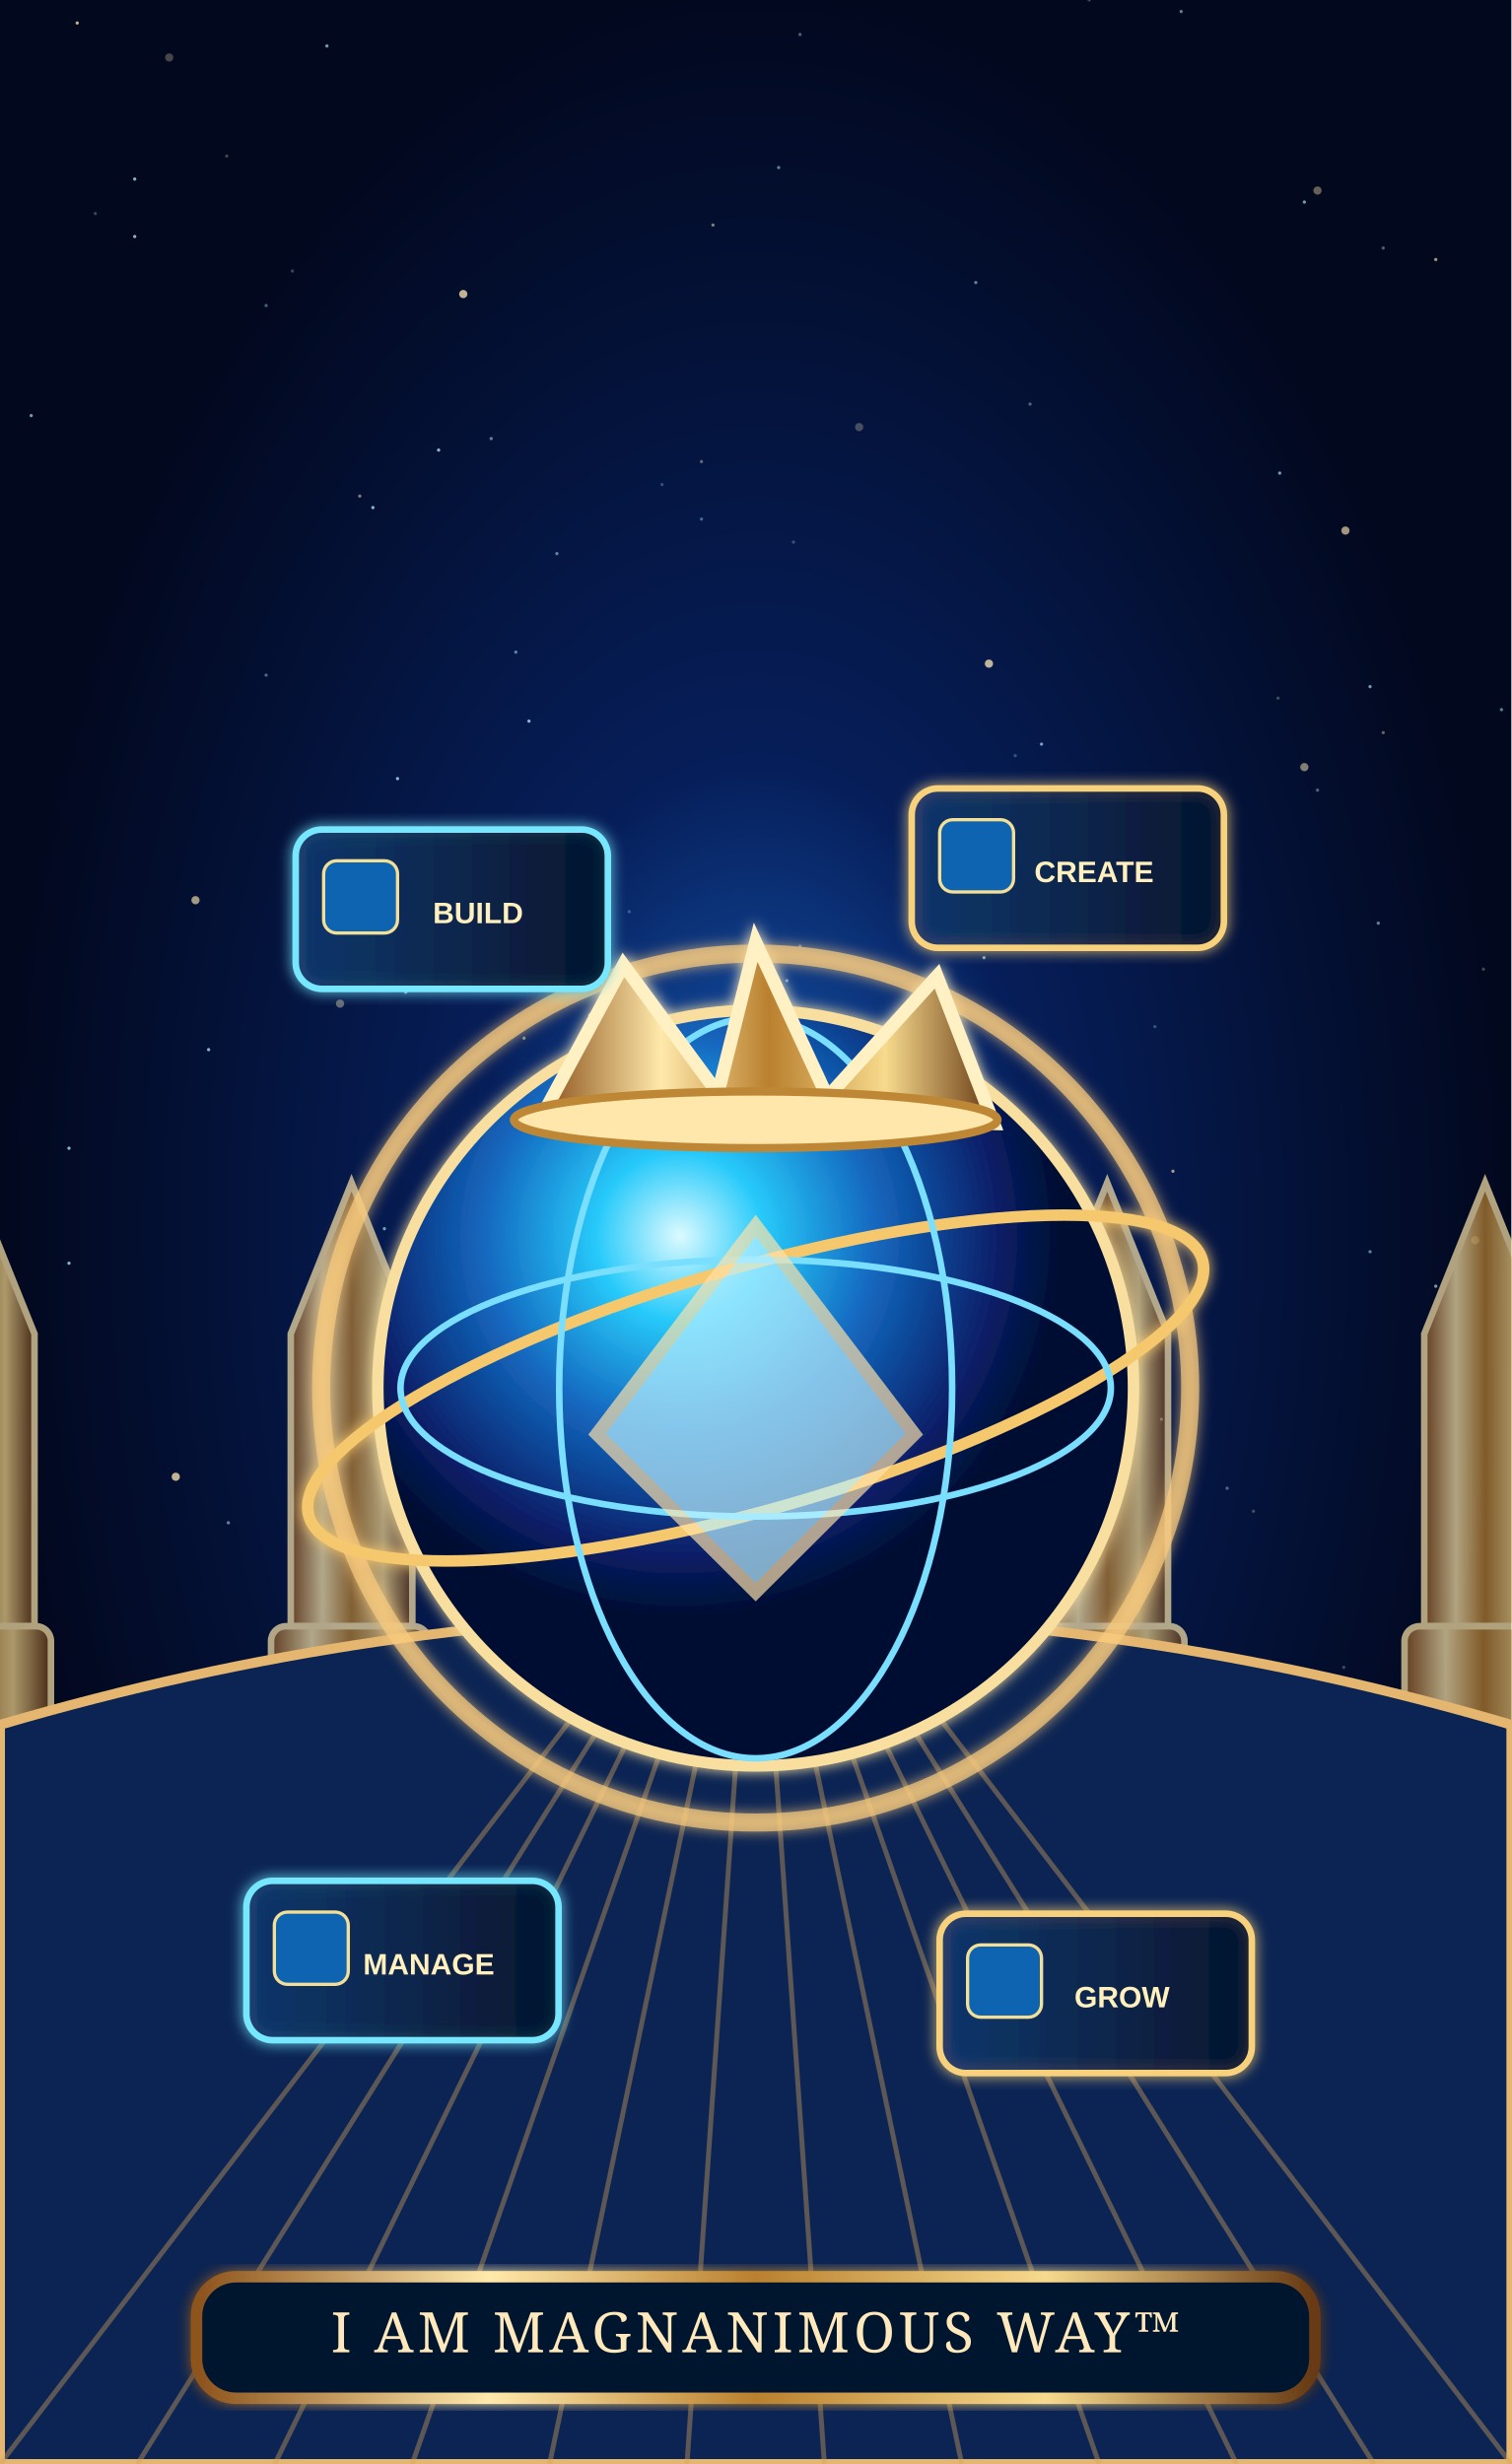
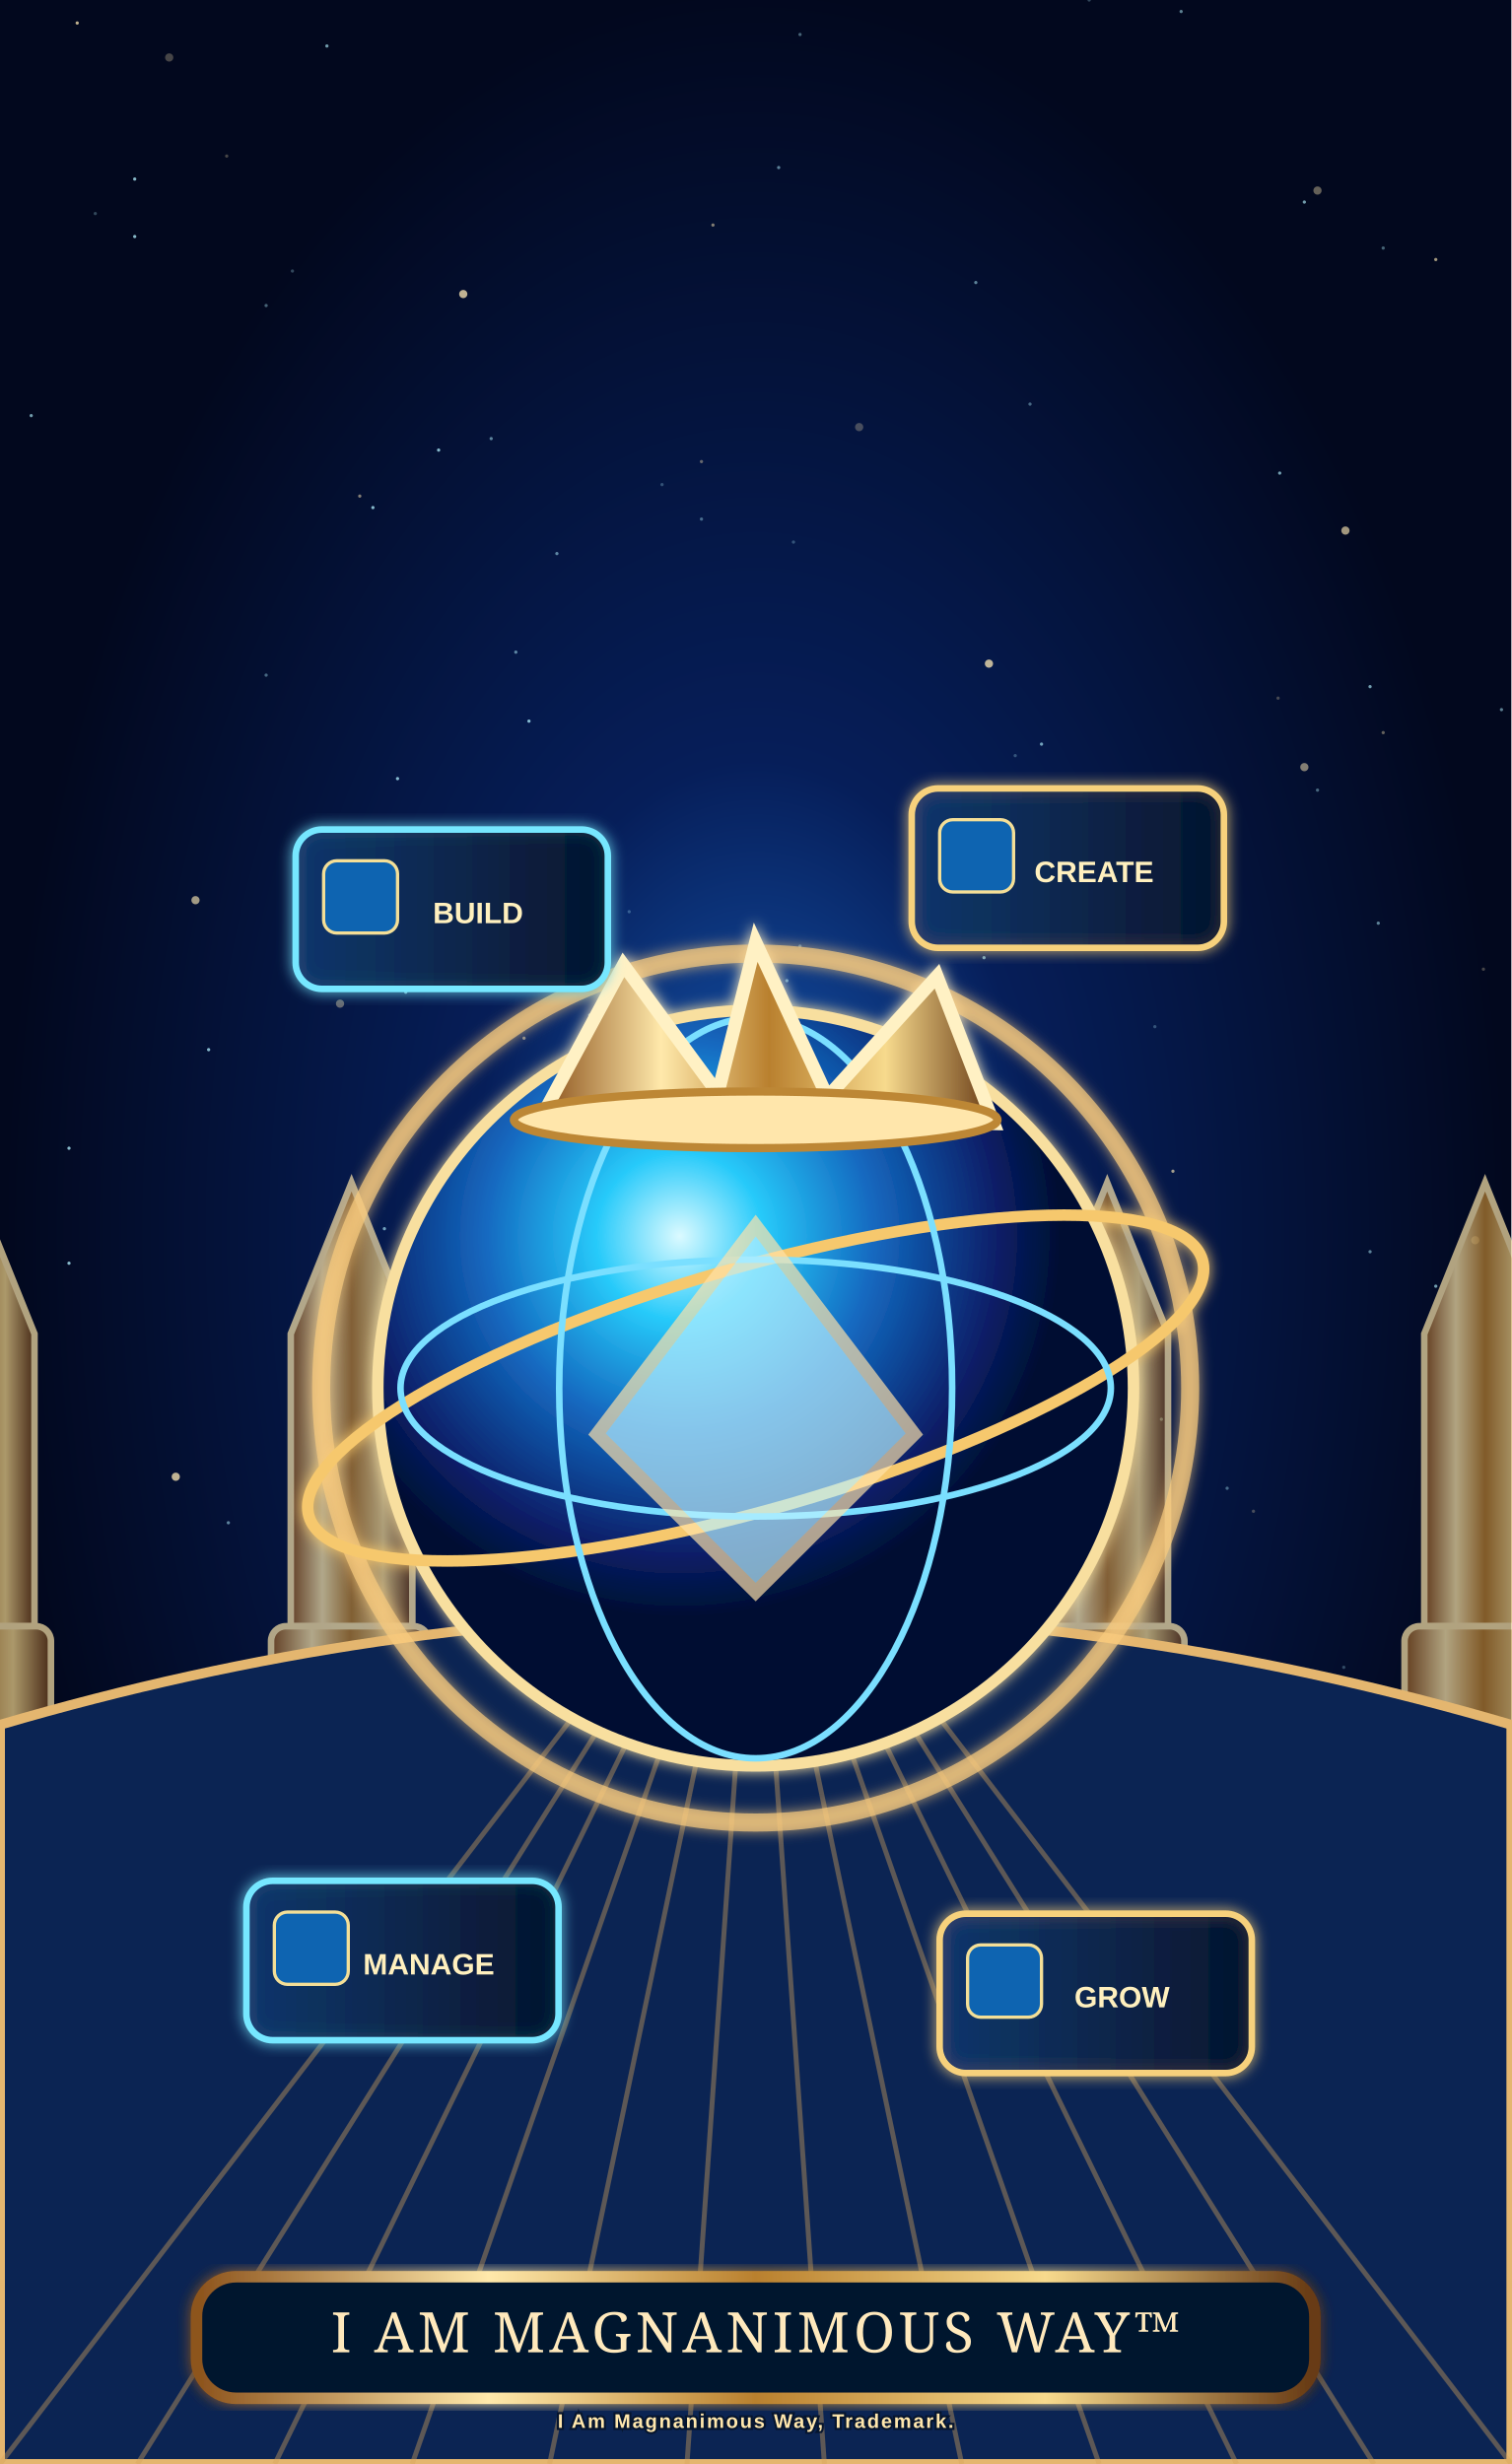
<svg xmlns="http://www.w3.org/2000/svg" viewBox="0 0 920 1500" width="920" height="1500">
  <defs>
    <radialGradient id="sky">
      <stop stop-color="#185fbd" />
      <stop offset=".38" stop-color="#061e59" />
      <stop offset="1" stop-color="#02081e" />
    </radialGradient>
    <linearGradient id="gold">
      <stop stop-color="#8d541d" />
      <stop offset=".26" stop-color="#ffe9ab" />
      <stop offset=".5" stop-color="#b9802e" />
      <stop offset=".76" stop-color="#f7da8d" />
      <stop offset="1" stop-color="#673a14" />
    </linearGradient>
    <radialGradient id="orb" cx=".4" cy=".3">
      <stop stop-color="#dbfaff" />
      <stop offset=".22" stop-color="#27cafa" />
      <stop offset=".51" stop-color="#1469c0" />
      <stop offset=".84" stop-color="#081e67" />
      <stop offset="1" stop-color="#030f33" />
    </radialGradient>
    <linearGradient id="panel">
      <stop stop-color="#12386c" stop-opacity=".94" />
      <stop offset="1" stop-color="#05152e" stop-opacity=".96" />
    </linearGradient>
    <filter id="glow">
      <feGaussianBlur stdDeviation="4" result="a" />
      <feMerge>
        <feMergeNode in="a" />
        <feMergeNode in="SourceGraphic" />
      </feMerge>
    </filter>
  </defs>
  <rect width="920" height="1500" fill="url(#sky)" />
  <circle cx="103" cy="35" r="2.5" fill="#ffeab4" opacity="0.27" />
  <circle cx="162" cy="186" r="1" fill="#b2f2ff" opacity="0.39" />
  <circle cx="339" cy="337" r="1" fill="#b2f2ff" opacity="0.51" />
  <circle cx="634" cy="488" r="1" fill="#ffeab4" opacity="0.63" />
  <circle cx="127" cy="639" r="1" fill="#b2f2ff" opacity="0.75" />
  <circle cx="658" cy="790" r="1" fill="#b2f2ff" opacity="0.27" />
  <circle cx="387" cy="941" r="1" fill="#ffeab4" opacity="0.39" />
  <circle cx="234" cy="1092" r="1" fill="#b2f2ff" opacity="0.51" />
  <circle cx="199" cy="28" r="1" fill="#b2f2ff" opacity="0.63" />
  <circle cx="282" cy="179" r="2.5" fill="#ffeab4" opacity="0.75" />
  <circle cx="483" cy="330" r="1" fill="#b2f2ff" opacity="0.27" />
  <circle cx="802" cy="481" r="1" fill="#b2f2ff" opacity="0.39" />
  <circle cx="319" cy="632" r="1" fill="#ffeab4" opacity="0.51" />
  <circle cx="874" cy="783" r="1" fill="#b2f2ff" opacity="0.63" />
  <circle cx="627" cy="934" r="1" fill="#b2f2ff" opacity="0.75" />
  <circle cx="498" cy="1085" r="1" fill="#ffeab4" opacity="0.27" />
  <circle cx="487" cy="21" r="1" fill="#b2f2ff" opacity="0.39" />
  <circle cx="594" cy="172" r="1" fill="#b2f2ff" opacity="0.51" />
  <circle cx="819" cy="323" r="2.5" fill="#ffeab4" opacity="0.63" />
  <circle cx="242" cy="474" r="1" fill="#b2f2ff" opacity="0.75" />
  <circle cx="703" cy="625" r="1" fill="#b2f2ff" opacity="0.27" />
  <circle cx="362" cy="776" r="1" fill="#ffeab4" opacity="0.39" />
  <circle cx="139" cy="927" r="1" fill="#b2f2ff" opacity="0.51" />
  <circle cx="34" cy="1078" r="1" fill="#b2f2ff" opacity="0.63" />
  <circle cx="47" cy="14" r="1" fill="#ffeab4" opacity="0.75" />
  <circle cx="178" cy="165" r="1" fill="#b2f2ff" opacity="0.27" />
  <circle cx="427" cy="316" r="1" fill="#b2f2ff" opacity="0.39" />
  <circle cx="794" cy="467" r="2.5" fill="#ffeab4" opacity="0.51" />
  <circle cx="359" cy="618" r="1" fill="#b2f2ff" opacity="0.63" />
  <circle cx="42" cy="769" r="1" fill="#b2f2ff" opacity="0.75" />
  <circle cx="763" cy="920" r="1" fill="#ffeab4" opacity="0.27" />
  <circle cx="682" cy="1071" r="1" fill="#b2f2ff" opacity="0.39" />
  <circle cx="719" cy="7" r="1" fill="#b2f2ff" opacity="0.51" />
  <circle cx="874" cy="158" r="1" fill="#ffeab4" opacity="0.63" />
  <circle cx="227" cy="309" r="1" fill="#b2f2ff" opacity="0.75" />
  <circle cx="618" cy="460" r="1" fill="#b2f2ff" opacity="0.27" />
  <circle cx="207" cy="611" r="2.5" fill="#ffeab4" opacity="0.39" />
  <circle cx="834" cy="762" r="1" fill="#b2f2ff" opacity="0.51" />
  <circle cx="659" cy="913" r="1" fill="#b2f2ff" opacity="0.63" />
  <circle cx="602" cy="1064" r="1" fill="#ffeab4" opacity="0.75" />
  <circle cx="663" cy="0" r="1" fill="#b2f2ff" opacity="0.27" />
  <circle cx="842" cy="151" r="1" fill="#b2f2ff" opacity="0.39" />
  <circle cx="219" cy="302" r="1" fill="#ffeab4" opacity="0.51" />
  <circle cx="634" cy="453" r="1" fill="#b2f2ff" opacity="0.63" />
  <circle cx="247" cy="604" r="1" fill="#b2f2ff" opacity="0.75" />
  <circle cx="898" cy="755" r="2.5" fill="#ffeab4" opacity="0.27" />
  <circle cx="747" cy="906" r="1" fill="#b2f2ff" opacity="0.39" />
  <circle cx="714" cy="1057" r="1" fill="#b2f2ff" opacity="0.51" />
  <circle cx="799" cy="1208" r="1" fill="#ffeab4" opacity="0.63" />
  <circle cx="82" cy="144" r="1" fill="#b2f2ff" opacity="0.75" />
  <circle cx="403" cy="295" r="1" fill="#b2f2ff" opacity="0.27" />
  <circle cx="842" cy="446" r="1" fill="#ffeab4" opacity="0.39" />
  <circle cx="479" cy="597" r="1" fill="#b2f2ff" opacity="0.51" />
  <circle cx="234" cy="748" r="1" fill="#b2f2ff" opacity="0.63" />
  <circle cx="107" cy="899" r="2.5" fill="#ffeab4" opacity="0.75" />
  <circle cx="98" cy="1050" r="1" fill="#b2f2ff" opacity="0.27" />
  <circle cx="207" cy="1201" r="1" fill="#b2f2ff" opacity="0.39" />
  <circle cx="434" cy="137" r="1" fill="#ffeab4" opacity="0.51" />
  <circle cx="779" cy="288" r="1" fill="#b2f2ff" opacity="0.63" />
  <circle cx="322" cy="439" r="1" fill="#b2f2ff" opacity="0.75" />
  <circle cx="903" cy="590" r="1" fill="#ffeab4" opacity="0.27" />
  <circle cx="682" cy="741" r="1" fill="#b2f2ff" opacity="0.39" />
  <circle cx="579" cy="892" r="1" fill="#b2f2ff" opacity="0.51" />
  <circle cx="594" cy="1043" r="2.5" fill="#ffeab4" opacity="0.63" />
  <circle cx="727" cy="1194" r="1" fill="#b2f2ff" opacity="0.75" />
  <circle cx="58" cy="130" r="1" fill="#b2f2ff" opacity="0.27" />
  <circle cx="427" cy="281" r="1" fill="#ffeab4" opacity="0.39" />
  <circle cx="914" cy="432" r="1" fill="#b2f2ff" opacity="0.51" />
  <circle cx="599" cy="583" r="1" fill="#b2f2ff" opacity="0.63" />
  <circle cx="402" cy="734" r="1" fill="#ffeab4" opacity="0.75" />
  <circle cx="323" cy="885" r="1" fill="#b2f2ff" opacity="0.27" />
  <circle cx="362" cy="1036" r="1" fill="#b2f2ff" opacity="0.39" />
  <circle cx="519" cy="1187" r="2.5" fill="#ffeab4" opacity="0.51" />
  <circle cx="794" cy="123" r="1" fill="#b2f2ff" opacity="0.63" />
  <circle cx="267" cy="274" r="1" fill="#b2f2ff" opacity="0.75" />
  <circle cx="778" cy="425" r="1" fill="#ffeab4" opacity="0.27" />
  <circle cx="487" cy="576" r="1" fill="#b2f2ff" opacity="0.39" />
  <circle cx="314" cy="727" r="1" fill="#b2f2ff" opacity="0.51" />
  <circle cx="259" cy="878" r="1" fill="#ffeab4" opacity="0.63" />
  <circle cx="322" cy="1029" r="1" fill="#b2f2ff" opacity="0.75" />
  <circle cx="503" cy="1180" r="1" fill="#b2f2ff" opacity="0.27" />
  <circle cx="802" cy="116" r="2.5" fill="#ffeab4" opacity="0.39" />
  <circle cx="299" cy="267" r="1" fill="#b2f2ff" opacity="0.51" />
  <circle cx="834" cy="418" r="1" fill="#b2f2ff" opacity="0.63" />
  <circle cx="567" cy="569" r="1" fill="#ffeab4" opacity="0.75" />
  <circle cx="418" cy="720" r="1" fill="#b2f2ff" opacity="0.27" />
  <circle cx="387" cy="871" r="1" fill="#b2f2ff" opacity="0.39" />
  <circle cx="474" cy="1022" r="1" fill="#ffeab4" opacity="0.51" />
  <circle cx="679" cy="1173" r="1" fill="#b2f2ff" opacity="0.63" />
  <circle cx="82" cy="109" r="1" fill="#b2f2ff" opacity="0.75" />
  <circle cx="523" cy="260" r="2.5" fill="#ffeab4" opacity="0.27" />
  <circle cx="162" cy="411" r="1" fill="#b2f2ff" opacity="0.39" />
  <circle cx="839" cy="562" r="1" fill="#b2f2ff" opacity="0.51" />
  <circle cx="714" cy="713" r="1" fill="#ffeab4" opacity="0.63" />
  <circle cx="707" cy="864" r="1" fill="#b2f2ff" opacity="0.75" />
  <circle cx="818" cy="1015" r="1" fill="#b2f2ff" opacity="0.27" />
  <circle cx="127" cy="1166" r="1" fill="#ffeab4" opacity="0.39" />
  <circle cx="474" cy="102" r="1" fill="#b2f2ff" opacity="0.51" />
  <circle cx="19" cy="253" r="1" fill="#b2f2ff" opacity="0.63" />
  <circle cx="602" cy="404" r="2.5" fill="#ffeab4" opacity="0.75" />
  <circle cx="383" cy="555" r="1" fill="#b2f2ff" opacity="0.27" />
  <circle cx="282" cy="706" r="1" fill="#b2f2ff" opacity="0.39" />
  <circle cx="299" cy="857" r="1" fill="#ffeab4" opacity="0.51" />
  <circle cx="434" cy="1008" r="1" fill="#b2f2ff" opacity="0.63" />
  <circle cx="687" cy="1159" r="1" fill="#b2f2ff" opacity="0.75" />
  <circle cx="138" cy="95" r="1" fill="#ffeab4" opacity="0.27" />
  <circle cx="627" cy="246" r="1" fill="#b2f2ff" opacity="0.39" />
  <circle cx="314" cy="397" r="1" fill="#b2f2ff" opacity="0.51" />
  <circle cx="119" cy="548" r="2.5" fill="#ffeab4" opacity="0.63" />
  <circle cx="42" cy="699" r="1" fill="#b2f2ff" opacity="0.75" />
  <g fill="url(#gold)" stroke="#ffe8aa" stroke-width="4" opacity=".69">
    <path d="M-53 990v-178l37 -92l37 92v178z" />
    <rect x="-65" y="990" width="96" height="388" rx="9" />
  </g>
  <g fill="url(#gold)" stroke="#ffe8aa" stroke-width="4" opacity=".69">
    <path d="M177 990v-178l37 -92l37 92v178z" />
    <rect x="165" y="990" width="96" height="388" rx="9" />
  </g>
  <g fill="url(#gold)" stroke="#ffe8aa" stroke-width="4" opacity=".69">
    <path d="M407 990v-178l37 -92l37 92v178z" />
    <rect x="395" y="990" width="96" height="388" rx="9" />
  </g>
  <g fill="url(#gold)" stroke="#ffe8aa" stroke-width="4" opacity=".69">
    <path d="M637 990v-178l37 -92l37 92v178z" />
    <rect x="625" y="990" width="96" height="388" rx="9" />
  </g>
  <g fill="url(#gold)" stroke="#ffe8aa" stroke-width="4" opacity=".69">
    <path d="M867 990v-178l37 -92l37 92v178z" />
    <rect x="855" y="990" width="96" height="388" rx="9" />
  </g>
  <path d="M0 1050 Q460 915 920 1050 L920 1500H0Z" fill="#0b2453" stroke="#e4b66f" stroke-width="6" />
  <g stroke="#d6a45a" opacity=".4" stroke-width="3">
    <path d="M0 1500L460 900" />
    <path d="M83.636 1500L460 900" />
    <path d="M167.273 1500L460 900" />
    <path d="M250.909 1500L460 900" />
    <path d="M334.545 1500L460 900" />
    <path d="M418.182 1500L460 900" />
    <path d="M501.818 1500L460 900" />
    <path d="M585.455 1500L460 900" />
    <path d="M669.091 1500L460 900" />
    <path d="M752.727 1500L460 900" />
    <path d="M836.364 1500L460 900" />
    <path d="M920 1500L460 900" />
  </g>
  <g transform="translate(460 845)" filter="url(#glow)">
    <circle r="264.5" fill="none" stroke="#f8cb7e" stroke-width="11" opacity=".7" />
    <circle r="230" fill="url(#orb)" stroke="#f8df9f" stroke-width="7" />
    <ellipse rx="282.9" ry="73.6" fill="none" stroke="#f6c86d" stroke-width="7" transform="rotate(-16)" />
    <ellipse rx="119.6" ry="225.4" fill="none" stroke="#7adfff" stroke-width="4" />
    <ellipse rx="216.2" ry="78.2" fill="none" stroke="#7adfff" stroke-width="4" />
    <path d="M-128.8 -167.9L-80.5 -257.6L-23 -179.4L0 -271.4L43.7 -177.1L110.4 -250.7L144.9 -161Z" fill="url(#gold)" stroke="#fff1c4" stroke-width="8" />
    <ellipse cy="-163.3" rx="147.2" ry="17.25" fill="#ffe6ab" stroke="#bd8736" stroke-width="5" />
    <path d="M -96.6 28 L0 -98.9L96.6 28L0 124.2Z" fill="#baf1ff" stroke="#ffe2a8" stroke-width="8" opacity=".68" />
  </g>
  <g>
    <rect x="180" y="505" width="190" height="97" rx="16" fill="url(#panel)" stroke="#76e7ff" stroke-width="4" filter="url(#glow)" />
    <rect x="197" y="524" width="45" height="44" rx="8" fill="#0e64b1" stroke="#f4df97" stroke-width="2" />
    <text x="291" y="562" text-anchor="middle" fill="#fff0be" font-family="Arial,sans-serif" font-weight="800" font-size="18">BUILD</text>
  </g>
  <g>
    <rect x="555" y="480" width="190" height="97" rx="16" fill="url(#panel)" stroke="#f7d17c" stroke-width="4" filter="url(#glow)" />
    <rect x="572" y="499" width="45" height="44" rx="8" fill="#0e64b1" stroke="#f4df97" stroke-width="2" />
    <text x="666" y="537" text-anchor="middle" fill="#fff0be" font-family="Arial,sans-serif" font-weight="800" font-size="18">CREATE</text>
  </g>
  <g>
    <rect x="150" y="1145" width="190" height="97" rx="16" fill="url(#panel)" stroke="#76e7ff" stroke-width="4" filter="url(#glow)" />
    <rect x="167" y="1164" width="45" height="44" rx="8" fill="#0e64b1" stroke="#f4df97" stroke-width="2" />
    <text x="261" y="1202" text-anchor="middle" fill="#fff0be" font-family="Arial,sans-serif" font-weight="800" font-size="18">MANAGE</text>
  </g>
  <g>
    <rect x="572" y="1165" width="190" height="97" rx="16" fill="url(#panel)" stroke="#f7d17c" stroke-width="4" filter="url(#glow)" />
    <rect x="589" y="1184" width="45" height="44" rx="8" fill="#0e64b1" stroke="#f4df97" stroke-width="2" />
    <text x="683" y="1222" text-anchor="middle" fill="#fff0be" font-family="Arial,sans-serif" font-weight="800" font-size="18">GROW</text>
  </g>
  <rect x="119.6" y="1386" width="680.8" height="74" rx="24" fill="#06152d" stroke="url(#gold)" stroke-width="7" filter="url(#glow)" />
  <text x="460" y="1432" text-anchor="middle" fill="#ffe9bc" font-family="Georgia,serif" letter-spacing="2.5" font-size="34">I AM MAGNANIMOUS WAY™</text>
+   <text x="460" y="1478" text-anchor="middle" fill="#ffe7ad" stroke="#06152e" stroke-width="2.6" paint-order="stroke" font-family="Arial,sans-serif" font-size="12" font-weight="700" letter-spacing="1.1">I Am Magnanimous Way, Trademark.</text>
</svg>
